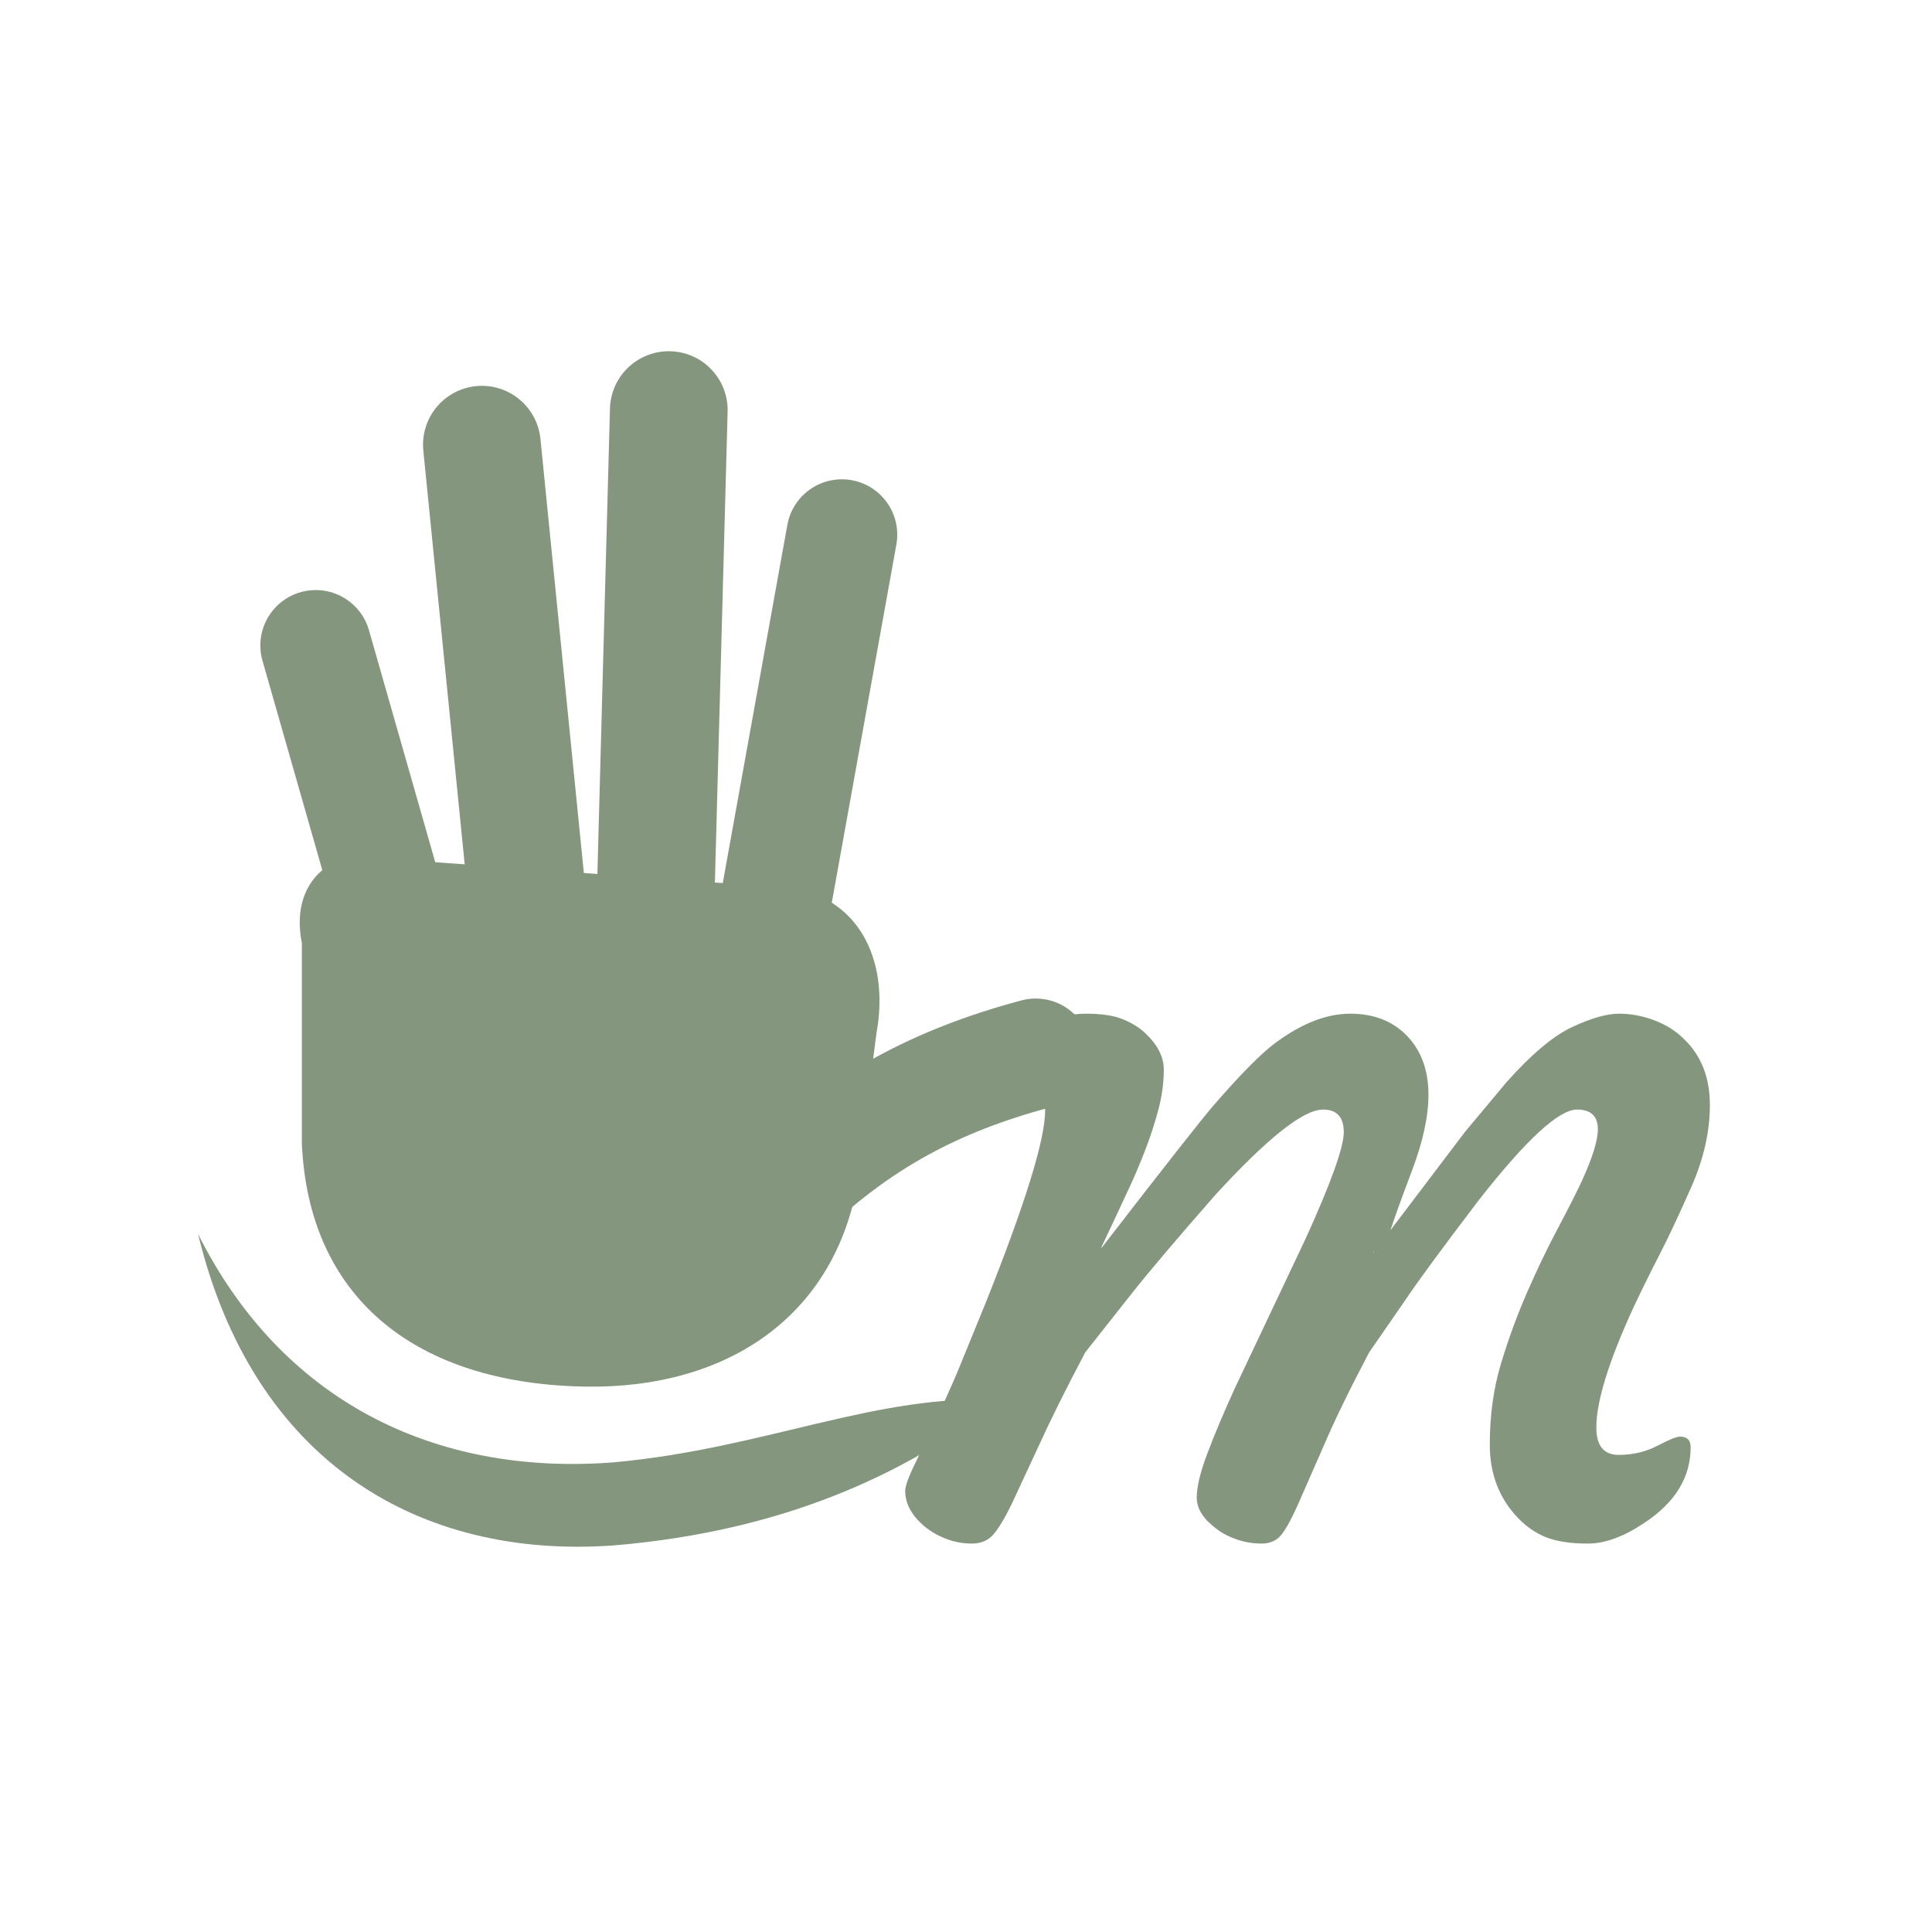
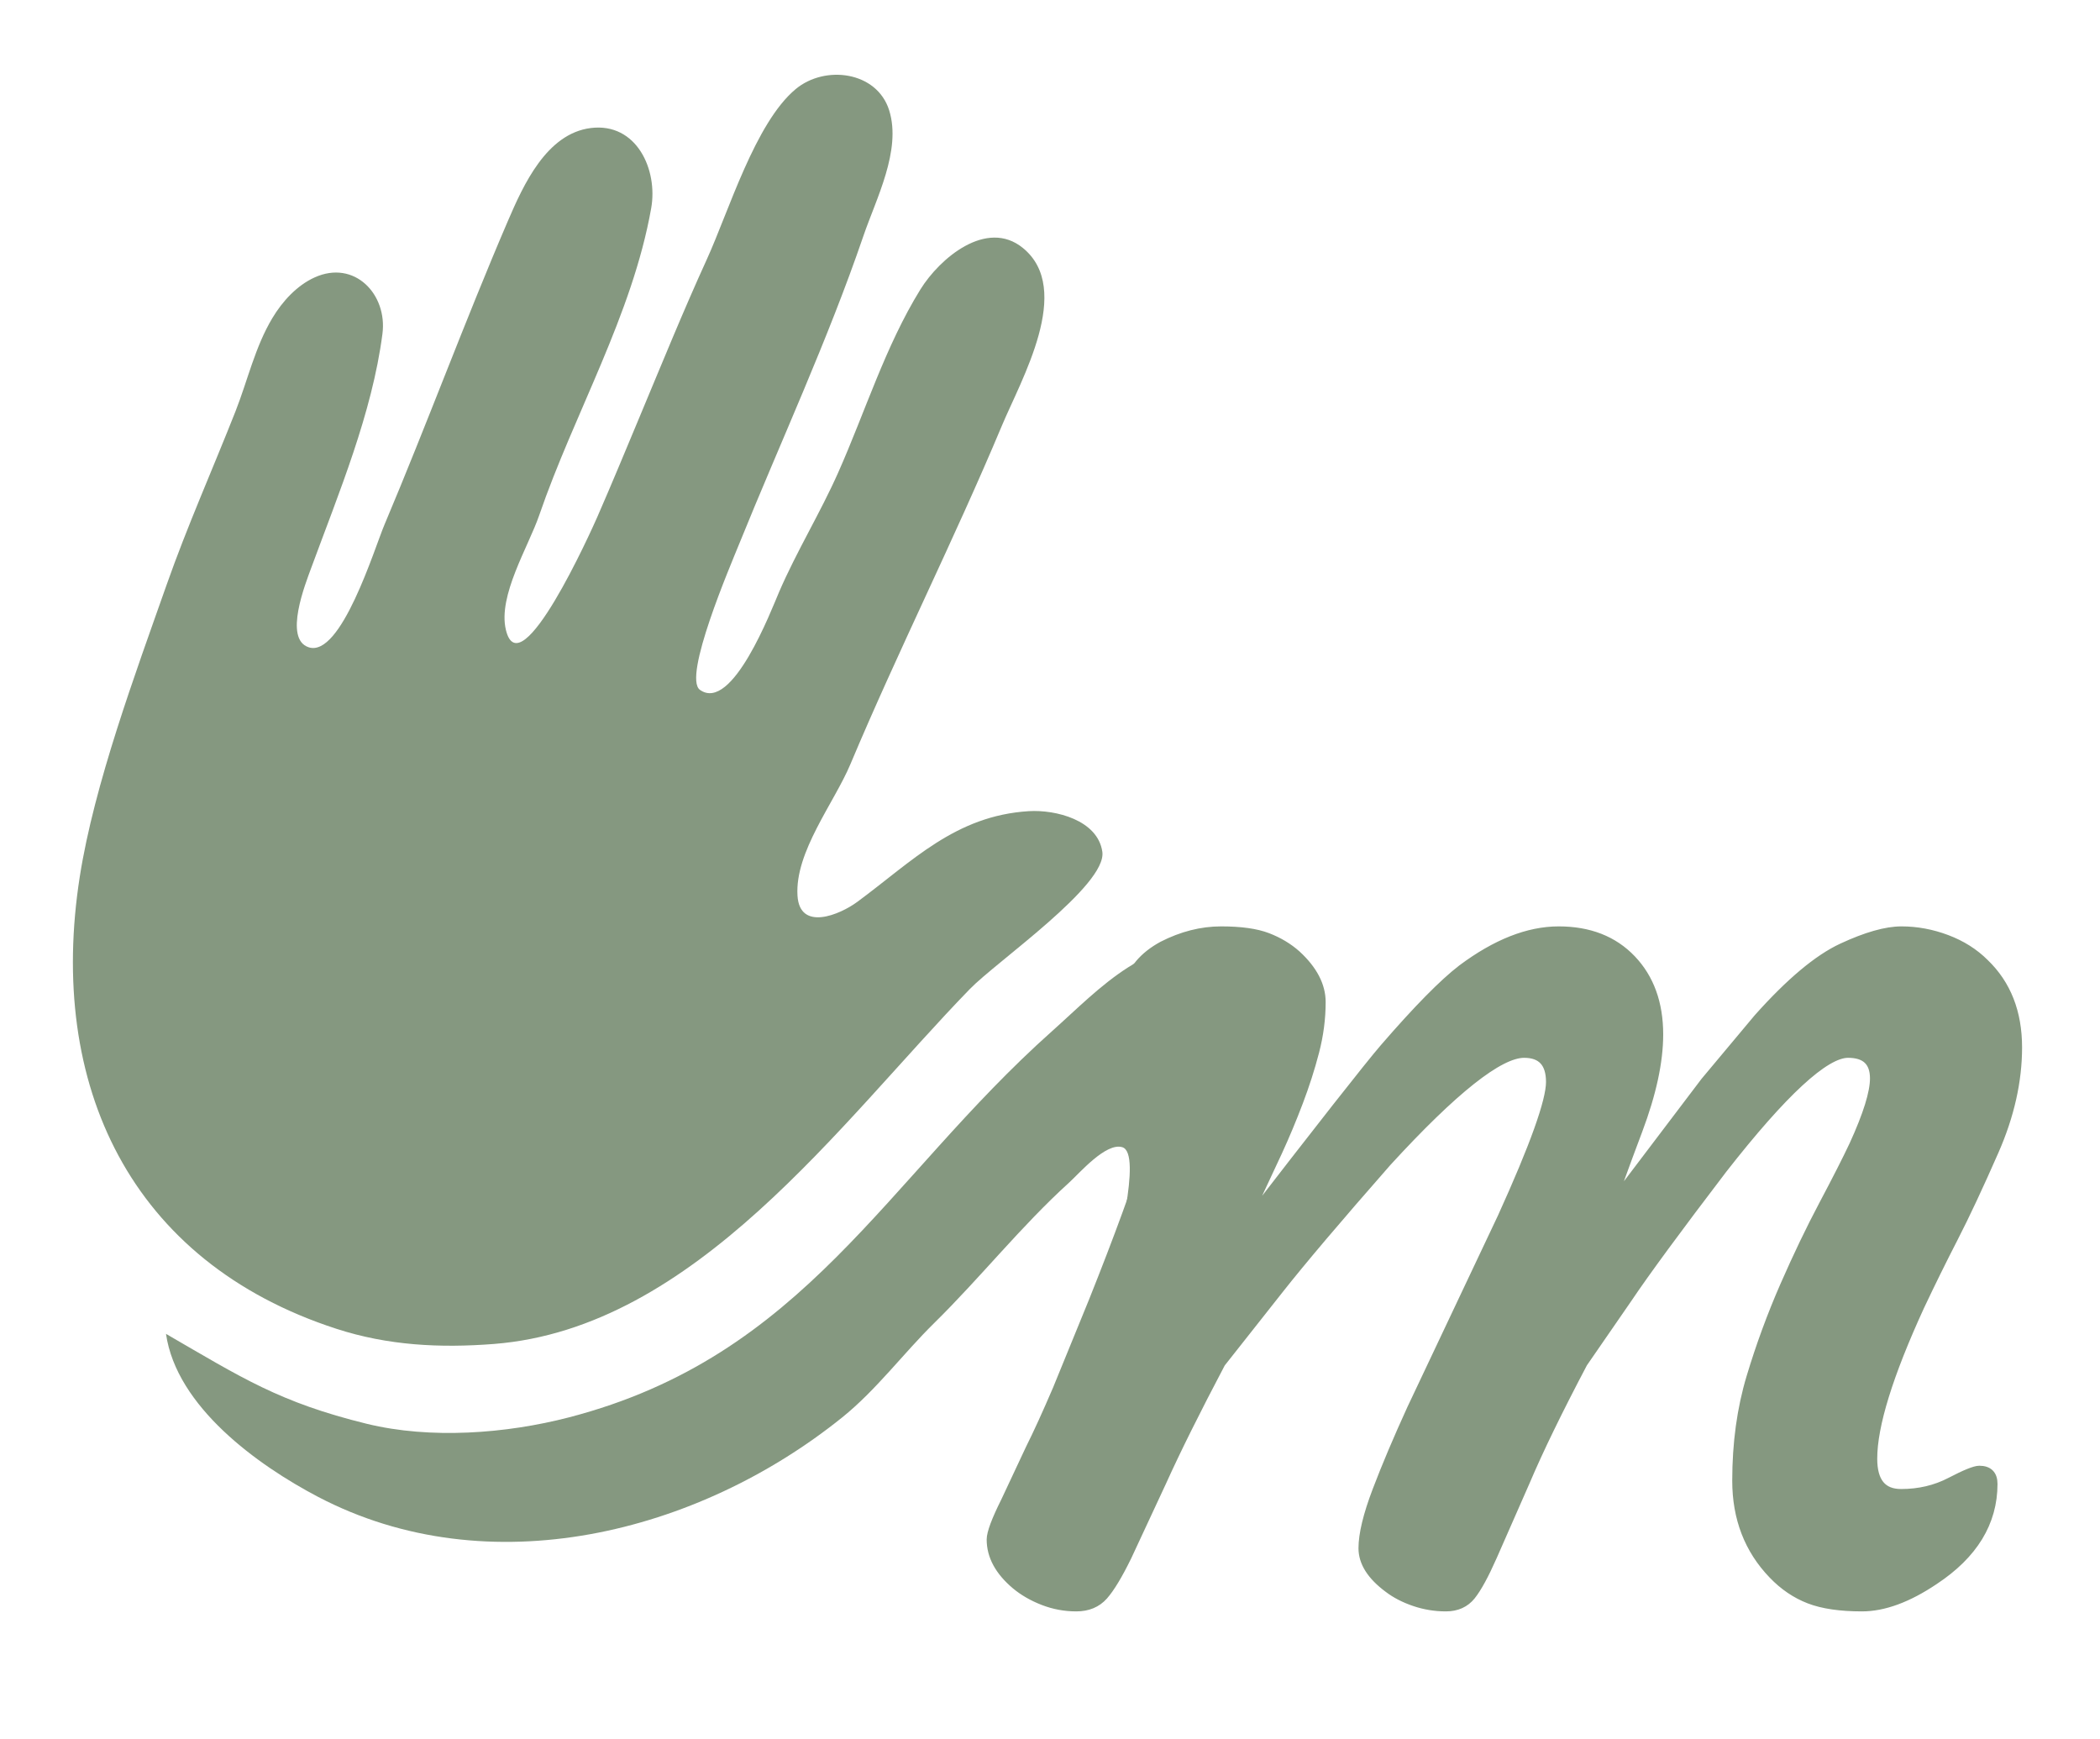
- <svg xmlns="http://www.w3.org/2000/svg" viewBox="0 0 240 240" role="img" aria-label="maca &amp; mensagem">
-   <g transform="translate(16 26) scale(0.86)">
-     <path d="M41 112L27 63" stroke="#84967E" stroke-width="16" stroke-linecap="round" fill="none" />
-     <path d="M58 104L51 34" stroke="#84967E" stroke-width="17" stroke-linecap="round" fill="none" />
-     <path d="M76 103L78 29" stroke="#84967E" stroke-width="17" stroke-linecap="round" fill="none" />
-     <path d="M92 108L103 47" stroke="#84967E" stroke-width="16" stroke-linecap="round" fill="none" />
-     <path d="M97 140 C106 132 116 126 131 122" stroke="#84967E" stroke-width="16" stroke-linecap="round" fill="none" />
-     <path d="M25 106 C23 96 31 91 40 94 L95 98 C105 99 110 108 108 119 L105 142 C101 161 85 171 64 170 C41 169 26 157 25 135 Z" fill="#84967E" />
-     <path d="M10 148 C22 172 44 183 70 181 C92 179 108 171 126 172 C112 183 94 191 70 193 C42 195 18 181 10 148 Z" fill="#84967E" />
-     <path d="M172.50 130.04Q168.25 130.04 156.97 142.34Q148.55 151.94 144.74 156.77L138.15 165.12Q133.90 173.18 131.48 178.52L127.53 187.02Q125.99 190.17 124.85 191.45Q123.72 192.73 121.78 192.73Q119.84 192.73 118.04 192.04Q116.25 191.34 114.93 190.24Q112.15 187.90 112.15 185.12Q112.15 184.02 113.76 180.79L116.54 174.86Q117.86 172.22 119.62 168.12L123.72 158.09Q132.36 136.48 132.36 130.18Q132.36 126.81 130.16 125.20L128.70 124.18Q127.97 123.67 127.97 122.38Q127.97 121.10 128.96 119.93Q129.94 118.76 131.56 117.88Q134.85 116.19 138.18 116.19Q141.52 116.19 143.42 116.93Q145.33 117.66 146.72 118.90Q149.50 121.47 149.50 124.25Q149.50 127.03 148.77 129.85Q148.04 132.67 146.94 135.57Q145.84 138.46 144.59 141.17Q141.66 147.47 140.97 148.90Q140.27 150.33 140.56 149.96Q153.97 132.60 156.68 129.45Q162.32 122.93 165.47 120.52Q171.25 116.19 176.42 116.19Q181.58 116.19 184.66 119.42Q187.73 122.64 187.73 127.91Q187.73 132.53 185.39 138.75Q183.04 144.98 182.24 147.47L193.01 133.26L199.01 126.08Q204.43 120 208.53 118.10Q212.63 116.19 215.23 116.19Q217.83 116.19 220.36 117.15Q222.89 118.10 224.65 119.86Q228.38 123.45 228.38 129.38Q228.38 135.09 225.75 141.10Q223.11 147.10 221.13 150.95Q219.15 154.79 217.32 158.67Q211.98 170.32 211.98 175.96Q211.98 179.92 215.20 179.92Q218.27 179.92 220.80 178.60Q223.33 177.28 224.06 177.28Q225.60 177.28 225.60 178.82Q225.60 185.33 218.93 189.73Q214.47 192.73 210.77 192.73Q207.07 192.73 204.80 191.85Q202.53 190.97 200.70 189.07Q196.59 184.82 196.59 178.45Q196.59 172.08 198.21 166.73Q199.82 161.38 202.01 156.37Q204.21 151.35 206.45 147.14Q208.68 142.93 209.85 140.44Q212.20 135.31 212.20 132.89Q212.20 130.04 209.19 130.04Q205.24 130.04 194.98 143.15Q187.22 153.33 184.22 157.80L179.16 165.12Q174.92 173.18 172.64 178.52L168.91 187.02Q167.52 190.17 166.49 191.45Q165.47 192.73 163.64 192.73Q161.80 192.73 160.08 192.15Q158.36 191.56 157.12 190.61Q154.26 188.48 154.26 186.10Q154.26 183.72 155.84 179.59Q157.41 175.45 159.75 170.32L170.01 148.64Q175.50 136.56 175.50 133.30Q175.50 130.04 172.50 130.04M179.75 150.69Q179.82 150.69 179.82 150.62L179.90 150.47Q179.75 150.62 179.75 150.69" fill="#84967E" />
-   </g>
+ <svg xmlns="http://www.w3.org/2000/svg" viewBox="44.0 52.0 228.3 189.0" role="img" aria-label="maca &amp; mensagem">
+   <path fill="#859880" fill-rule="evenodd" transform="translate(38.037 43.209) scale(0.55169)" d="M108.15 280.74C97.50 281.57 87.26 281.05 77.09 277.75C36.48 264.57 20.10 229.72 26.53 188.66C29.38 170.45 37.48 148.66 43.65 131.14C47.71 119.60 52.71 108.40 57.20 97.02C59.62 90.88 61.06 84.30 64.49 78.59C66.44 75.34 69.29 72.19 72.80 70.60C80.64 67.04 87.19 73.91 86.17 81.72C84.14 97.37 77.57 113.06 72.16 127.77C71.02 130.88 66.65 141.83 71.63 143.47C78.01 145.58 84.60 123.98 86.56 119.34C94.95 99.48 102.40 79.22 110.91 59.43C113.96 52.35 118.52 42.25 127.23 41.16C136.27 40.04 140.48 49.39 139.13 56.96C135.41 77.99 123.95 97.41 117.06 117.47C114.93 123.67 108.88 133.34 110.50 140.05C113.32 151.73 127.43 120.27 128.50 117.82C131.36 111.28 134.09 104.67 136.84 98.09C141.21 87.65 145.40 77.32 150.10 67.02C154.42 57.55 159.64 40.12 167.60 33.49C173.36 28.69 183.61 29.96 186.03 37.68C188.49 45.57 183.44 55.12 180.94 62.45C173.92 82.99 164.60 103.04 156.44 123.18C154.78 127.29 145.29 149.40 148.74 151.86C155.09 156.39 162.80 136.14 164.34 132.56C167.83 124.49 172.44 117.02 175.99 109.02C181.28 97.12 185.30 84.08 192.17 72.98C196.00 66.80 205.23 58.99 212.36 64.78C222.40 72.93 212.02 90.76 208.22 99.85C198.80 122.31 187.85 144.02 178.39 166.50C175.16 174.18 167.43 183.78 167.96 192.40C168.39 199.50 176.30 196.18 179.75 193.63C190.61 185.62 199.06 176.65 213.56 175.76C218.81 175.44 227.12 177.50 228.03 183.76C228.98 190.35 207.18 205.39 201.93 210.80C176.33 237.15 147.84 277.62 108.15 280.74ZM43.52 278.75C58.44 287.39 65.89 292.26 83.08 296.47C95.64 299.54 110.52 298.42 122.90 295.21C169.46 283.13 185.09 248.54 218.12 219.11C222.95 214.80 227.68 209.99 233.15 206.51C238.72 202.98 244.91 200.95 250.99 198.49C247.25 222.25 240.18 245.72 230.03 267.45C230.43 263.59 236.05 243.19 231.96 241.97C228.73 241.01 223.56 247.06 221.48 248.95C212.04 257.50 204.01 267.67 194.91 276.61C188.77 282.65 183.49 289.81 176.76 295.22C148.29 318.13 107.11 328.46 73.51 310.88C61.54 304.61 45.59 293.10 43.52 278.75Z" />
+   <path fill="#859880" stroke="#859880" stroke-width="1.0" stroke-linejoin="round" d="M209.691 166.486Q205.614 166.486 194.788 178.296Q186.704 187.505 183.049 192.145L176.722 200.159Q172.645 207.891 170.325 213.023L166.529 221.178Q165.052 224.2 163.963 225.431Q162.873 226.661 161.01 226.661Q159.147 226.661 157.425 225.993Q155.703 225.325 154.437 224.271Q151.766 222.021 151.766 219.35Q151.766 218.295 153.313 215.202L155.984 209.508Q157.249 206.978 158.937 203.041L162.873 193.41Q171.168 172.672 171.168 166.627Q171.168 163.393 169.059 161.847L167.653 160.862Q166.95 160.37 166.95 159.14Q166.95 157.91 167.899 156.785Q168.848 155.66 170.395 154.817Q173.558 153.2 176.757 153.2Q179.955 153.2 181.783 153.903Q183.611 154.606 184.947 155.801Q187.618 158.261 187.618 160.933Q187.618 163.604 186.915 166.31Q186.212 169.017 185.157 171.794Q184.103 174.57 182.908 177.171Q180.096 183.217 179.428 184.588Q178.76 185.959 179.042 185.607Q191.906 168.947 194.507 165.924Q199.92 159.667 202.943 157.348Q208.496 153.2 213.452 153.2Q218.408 153.2 221.361 156.293Q224.313 159.386 224.313 164.448Q224.313 168.876 222.064 174.852Q219.814 180.827 219.041 183.217L229.375 169.579L235.139 162.69Q240.341 156.855 244.278 155.028Q248.214 153.2 250.71 153.2Q253.205 153.2 255.631 154.114Q258.056 155.028 259.743 156.715Q263.328 160.159 263.328 165.854Q263.328 171.337 260.798 177.101Q258.267 182.866 256.369 186.556Q254.471 190.247 252.713 193.973Q247.582 205.15 247.582 210.563Q247.582 214.359 250.675 214.359Q253.627 214.359 256.052 213.093Q258.478 211.828 259.181 211.828Q260.657 211.828 260.657 213.304Q260.657 219.561 254.26 223.779Q249.972 226.661 246.422 226.661Q242.872 226.661 240.692 225.817Q238.513 224.974 236.756 223.146Q232.819 219.069 232.819 212.953Q232.819 206.837 234.366 201.705Q235.912 196.574 238.021 191.758Q240.13 186.943 242.274 182.901Q244.418 178.859 245.543 176.468Q247.793 171.548 247.793 169.228Q247.793 166.486 244.91 166.486Q241.114 166.486 231.273 179.069Q223.821 188.841 220.939 193.129L216.088 200.159Q212.011 207.891 209.832 213.023L206.247 221.178Q204.911 224.2 203.927 225.431Q202.943 226.661 201.185 226.661Q199.428 226.661 197.776 226.098Q196.124 225.536 194.929 224.622Q192.187 222.584 192.187 220.299Q192.187 218.014 193.699 214.042Q195.21 210.071 197.46 205.15L207.301 184.342Q212.573 172.743 212.573 169.614Q212.573 166.486 209.691 166.486ZM216.651 186.31Q216.721 186.31 216.721 186.24L216.791 186.099Q216.651 186.24 216.651 186.31Z" />
</svg>
